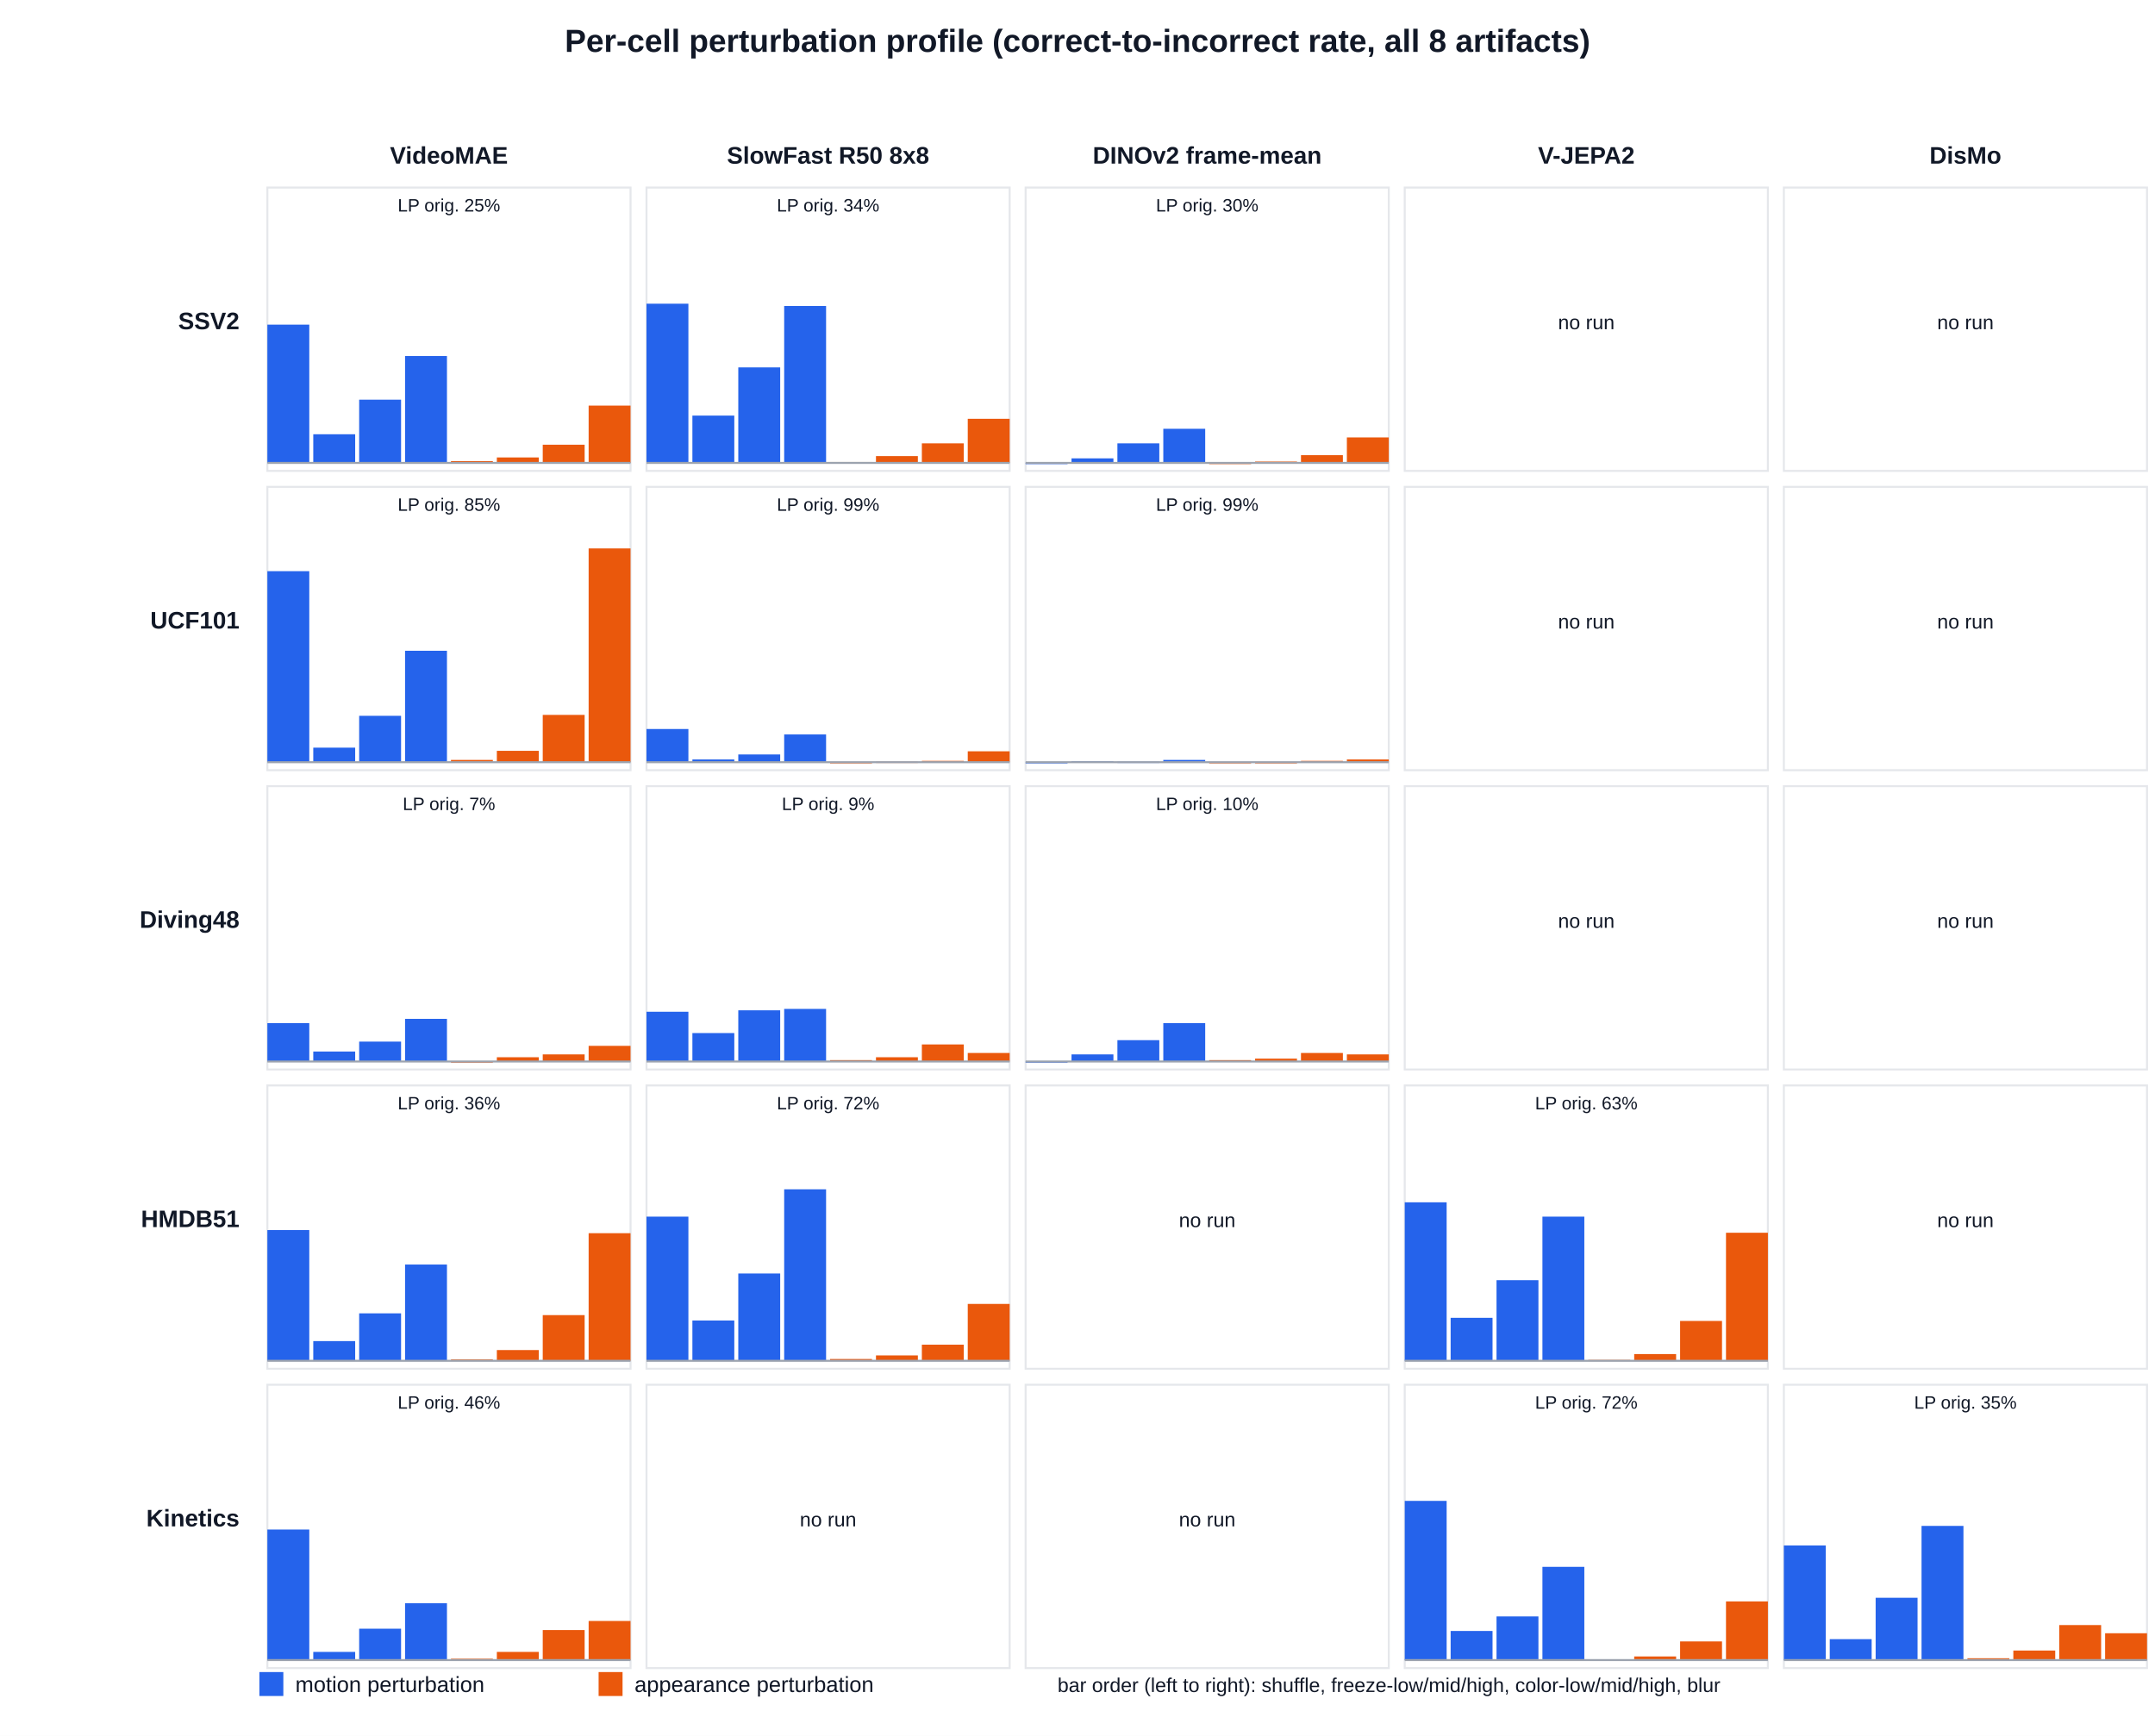
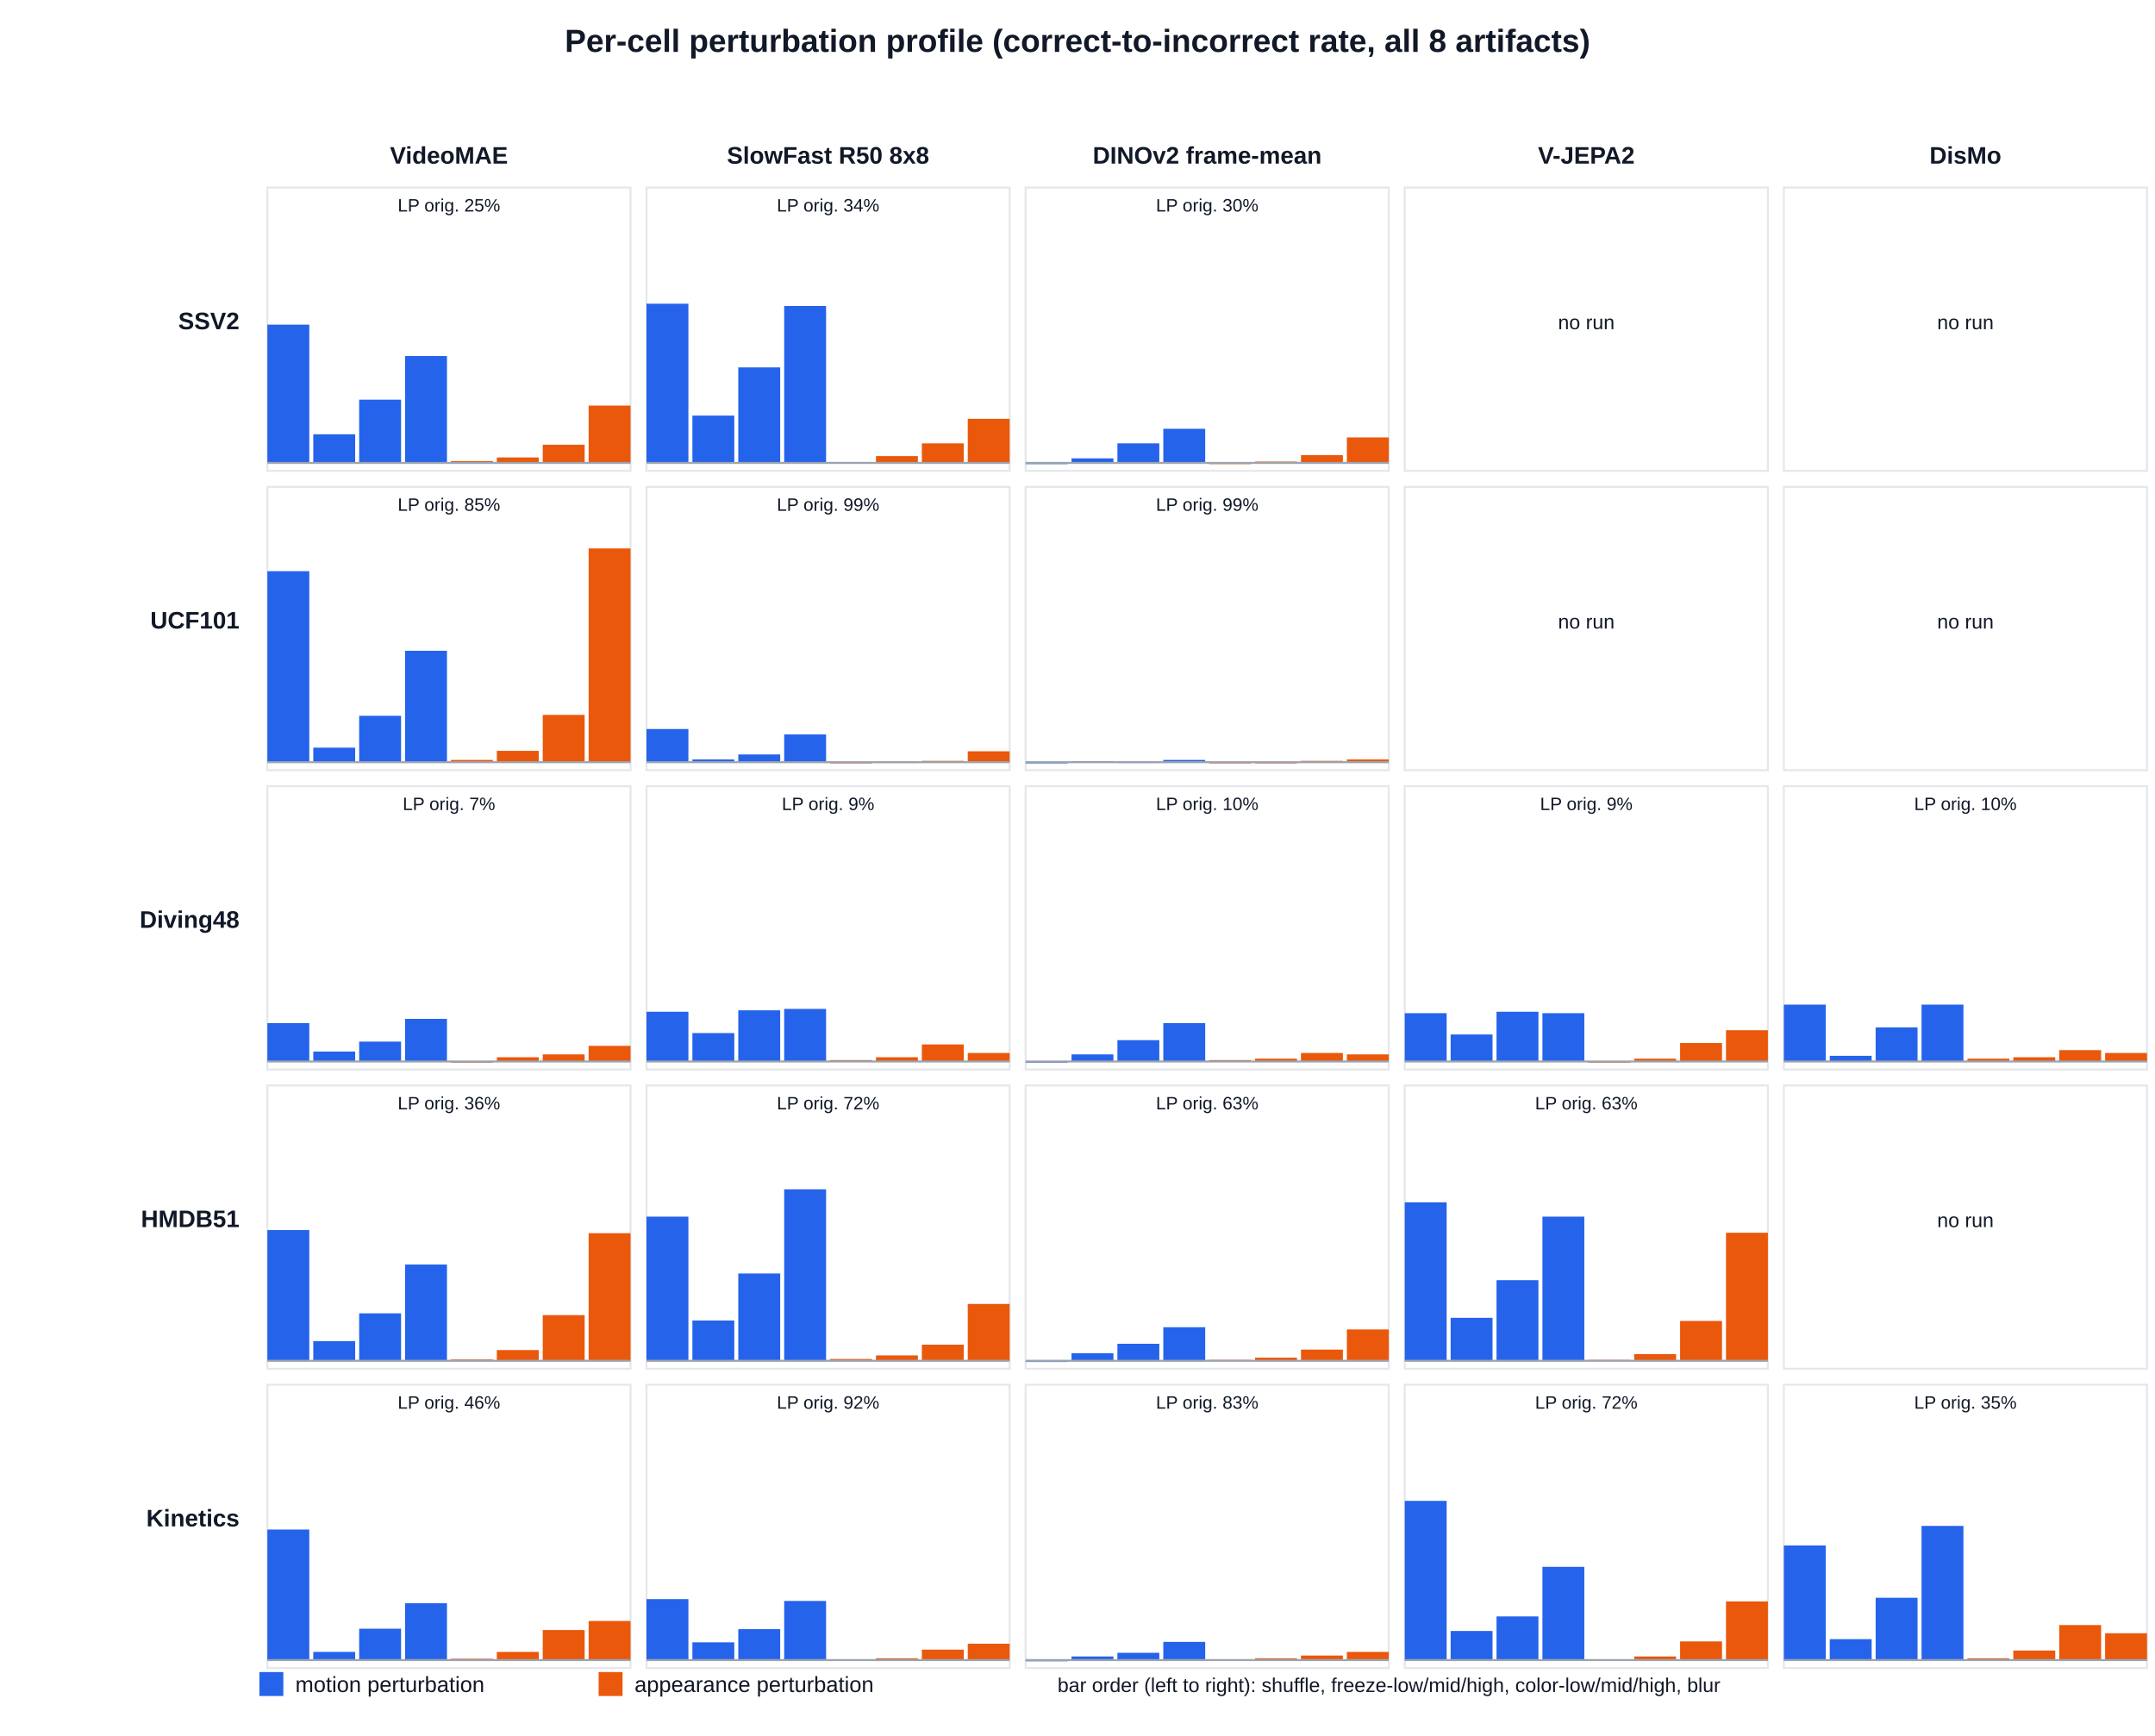
<svg xmlns="http://www.w3.org/2000/svg" width="1080" height="870" viewBox="0 0 1080 870">
  <rect width="100%" height="100%" fill="#ffffff" />
  <style>text { font-family: Arial, Helvetica, sans-serif; fill: #111827; }</style>
  <text x="540.00" y="26.00" font-size="16" font-weight="700" text-anchor="middle">Per-cell perturbation profile (correct-to-incorrect rate, all 8 artifacts)</text>
  <text x="225.00" y="82.00" font-size="12" font-weight="700" text-anchor="middle">VideoMAE</text>
  <text x="415.00" y="82.00" font-size="12" font-weight="700" text-anchor="middle">SlowFast R50 8x8</text>
  <text x="605.00" y="82.00" font-size="12" font-weight="700" text-anchor="middle">DINOv2 frame-mean</text>
  <text x="795.00" y="82.00" font-size="12" font-weight="700" text-anchor="middle">V-JEPA2</text>
  <text x="985.00" y="82.00" font-size="12" font-weight="700" text-anchor="middle">DisMo</text>
  <text x="120.00" y="165.00" font-size="12" font-weight="700" text-anchor="end">SSV2</text>
  <rect x="134" y="94" width="182" height="142" fill="none" stroke="#e5e7eb" stroke-width="1" />
  <text x="225.00" y="106.00" font-size="9" font-weight="400" text-anchor="middle">LP orig. 25%</text>
  <rect x="134.00" y="162.70" width="21.00" height="69.30" fill="#2563eb" />
  <rect x="157.00" y="217.64" width="21.00" height="14.36" fill="#2563eb" />
  <rect x="180.00" y="200.31" width="21.00" height="31.69" fill="#2563eb" />
  <rect x="203.00" y="178.43" width="21.00" height="53.57" fill="#2563eb" />
  <rect x="226.00" y="231.09" width="21.00" height="0.91" fill="#ea580c" />
  <rect x="249.00" y="229.26" width="21.00" height="2.74" fill="#ea580c" />
  <rect x="272.00" y="222.88" width="21.00" height="9.12" fill="#ea580c" />
  <rect x="295.00" y="203.28" width="21.00" height="28.72" fill="#ea580c" />
  <line x1="134" y1="232.00" x2="316" y2="232.00" stroke="#9ca3af" stroke-width="1" />
  <rect x="324" y="94" width="182" height="142" fill="none" stroke="#e5e7eb" stroke-width="1" />
  <text x="415.00" y="106.00" font-size="9" font-weight="400" text-anchor="middle">LP orig. 34%</text>
  <rect x="324.00" y="152.21" width="21.00" height="79.79" fill="#2563eb" />
  <rect x="347.00" y="208.29" width="21.00" height="23.71" fill="#2563eb" />
  <rect x="370.00" y="184.13" width="21.00" height="47.87" fill="#2563eb" />
  <rect x="393.00" y="153.35" width="21.00" height="78.65" fill="#2563eb" />
  <rect x="416.00" y="231.54" width="21.00" height="0.60" fill="#ea580c" />
  <rect x="439.00" y="228.58" width="21.00" height="3.42" fill="#ea580c" />
  <rect x="462.00" y="222.20" width="21.00" height="9.80" fill="#ea580c" />
  <rect x="485.00" y="209.89" width="21.00" height="22.11" fill="#ea580c" />
  <line x1="324" y1="232.00" x2="506" y2="232.00" stroke="#9ca3af" stroke-width="1" />
  <rect x="514" y="94" width="182" height="142" fill="none" stroke="#e5e7eb" stroke-width="1" />
  <text x="605.00" y="106.00" font-size="9" font-weight="400" text-anchor="middle">LP orig. 30%</text>
  <rect x="514.00" y="232.00" width="21.00" height="0.60" fill="#2563eb" />
  <rect x="537.00" y="229.72" width="21.00" height="2.28" fill="#2563eb" />
  <rect x="560.00" y="222.20" width="21.00" height="9.80" fill="#2563eb" />
  <rect x="583.00" y="214.90" width="21.00" height="17.10" fill="#2563eb" />
  <rect x="606.00" y="232.00" width="21.00" height="0.60" fill="#ea580c" />
  <rect x="629.00" y="231.32" width="21.00" height="0.68" fill="#ea580c" />
  <rect x="652.00" y="228.12" width="21.00" height="3.88" fill="#ea580c" />
  <rect x="675.00" y="219.23" width="21.00" height="12.77" fill="#ea580c" />
  <line x1="514" y1="232.00" x2="696" y2="232.00" stroke="#9ca3af" stroke-width="1" />
  <rect x="704" y="94" width="182" height="142" fill="none" stroke="#e5e7eb" stroke-width="1" />
  <text x="795.00" y="165.00" font-size="10" font-weight="400" text-anchor="middle">no run</text>
  <rect x="894" y="94" width="182" height="142" fill="none" stroke="#e5e7eb" stroke-width="1" />
  <text x="985.00" y="165.00" font-size="10" font-weight="400" text-anchor="middle">no run</text>
  <text x="120.00" y="315.00" font-size="12" font-weight="700" text-anchor="end">UCF101</text>
  <rect x="134" y="244" width="182" height="142" fill="none" stroke="#e5e7eb" stroke-width="1" />
  <text x="225.00" y="256.00" font-size="9" font-weight="400" text-anchor="middle">LP orig. 85%</text>
  <rect x="134.00" y="286.26" width="21.00" height="95.74" fill="#2563eb" />
  <rect x="157.00" y="374.71" width="21.00" height="7.29" fill="#2563eb" />
  <rect x="180.00" y="358.75" width="21.00" height="23.25" fill="#2563eb" />
  <rect x="203.00" y="326.15" width="21.00" height="55.85" fill="#2563eb" />
  <rect x="226.00" y="380.86" width="21.00" height="1.14" fill="#ea580c" />
  <rect x="249.00" y="376.30" width="21.00" height="5.70" fill="#ea580c" />
  <rect x="272.00" y="358.29" width="21.00" height="23.71" fill="#ea580c" />
  <rect x="295.00" y="274.86" width="21.00" height="107.14" fill="#ea580c" />
  <line x1="134" y1="382.00" x2="316" y2="382.00" stroke="#9ca3af" stroke-width="1" />
  <rect x="324" y="244" width="182" height="142" fill="none" stroke="#e5e7eb" stroke-width="1" />
  <text x="415.00" y="256.00" font-size="9" font-weight="400" text-anchor="middle">LP orig. 99%</text>
  <rect x="324.00" y="365.36" width="21.00" height="16.64" fill="#2563eb" />
  <rect x="347.00" y="380.63" width="21.00" height="1.37" fill="#2563eb" />
  <rect x="370.00" y="378.12" width="21.00" height="3.88" fill="#2563eb" />
  <rect x="393.00" y="368.09" width="21.00" height="13.91" fill="#2563eb" />
  <rect x="416.00" y="382.00" width="21.00" height="0.60" fill="#ea580c" />
  <rect x="439.00" y="381.77" width="21.00" height="0.60" fill="#ea580c" />
  <rect x="462.00" y="381.32" width="21.00" height="0.68" fill="#ea580c" />
  <rect x="485.00" y="376.53" width="21.00" height="5.47" fill="#ea580c" />
  <line x1="324" y1="382.00" x2="506" y2="382.00" stroke="#9ca3af" stroke-width="1" />
  <rect x="514" y="244" width="182" height="142" fill="none" stroke="#e5e7eb" stroke-width="1" />
  <text x="605.00" y="256.00" font-size="9" font-weight="400" text-anchor="middle">LP orig. 99%</text>
  <rect x="514.00" y="382.00" width="21.00" height="0.60" fill="#2563eb" />
  <rect x="537.00" y="381.54" width="21.00" height="0.60" fill="#2563eb" />
  <rect x="560.00" y="381.77" width="21.00" height="0.60" fill="#2563eb" />
  <rect x="583.00" y="380.86" width="21.00" height="1.14" fill="#2563eb" />
  <rect x="606.00" y="382.00" width="21.00" height="0.60" fill="#ea580c" />
  <rect x="629.00" y="382.00" width="21.00" height="0.60" fill="#ea580c" />
  <rect x="652.00" y="381.32" width="21.00" height="0.68" fill="#ea580c" />
  <rect x="675.00" y="380.63" width="21.00" height="1.37" fill="#ea580c" />
  <line x1="514" y1="382.00" x2="696" y2="382.00" stroke="#9ca3af" stroke-width="1" />
  <rect x="704" y="244" width="182" height="142" fill="none" stroke="#e5e7eb" stroke-width="1" />
  <text x="795.00" y="315.00" font-size="10" font-weight="400" text-anchor="middle">no run</text>
  <rect x="894" y="244" width="182" height="142" fill="none" stroke="#e5e7eb" stroke-width="1" />
  <text x="985.00" y="315.00" font-size="10" font-weight="400" text-anchor="middle">no run</text>
  <text x="120.00" y="465.00" font-size="12" font-weight="700" text-anchor="end">Diving48</text>
  <rect x="134" y="394" width="182" height="142" fill="none" stroke="#e5e7eb" stroke-width="1" />
  <text x="225.00" y="406.00" font-size="9" font-weight="400" text-anchor="middle">LP orig. 7%</text>
  <rect x="134.00" y="512.77" width="21.00" height="19.23" fill="#2563eb" />
  <rect x="157.00" y="527.01" width="21.00" height="4.99" fill="#2563eb" />
  <rect x="180.00" y="522.03" width="21.00" height="9.97" fill="#2563eb" />
  <rect x="203.00" y="510.63" width="21.00" height="21.37" fill="#2563eb" />
  <rect x="226.00" y="532.00" width="21.00" height="0.60" fill="#ea580c" />
  <rect x="249.00" y="529.86" width="21.00" height="2.14" fill="#ea580c" />
  <rect x="272.00" y="528.44" width="21.00" height="3.56" fill="#ea580c" />
  <rect x="295.00" y="524.16" width="21.00" height="7.84" fill="#ea580c" />
  <line x1="134" y1="532.00" x2="316" y2="532.00" stroke="#9ca3af" stroke-width="1" />
  <rect x="324" y="394" width="182" height="142" fill="none" stroke="#e5e7eb" stroke-width="1" />
  <text x="415.00" y="406.00" font-size="9" font-weight="400" text-anchor="middle">LP orig. 9%</text>
  <rect x="324.00" y="507.07" width="21.00" height="24.93" fill="#2563eb" />
  <rect x="347.00" y="517.75" width="21.00" height="14.25" fill="#2563eb" />
  <rect x="370.00" y="506.35" width="21.00" height="25.65" fill="#2563eb" />
  <rect x="393.00" y="505.64" width="21.00" height="26.36" fill="#2563eb" />
  <rect x="416.00" y="531.29" width="21.00" height="0.71" fill="#ea580c" />
  <rect x="439.00" y="529.86" width="21.00" height="2.14" fill="#ea580c" />
  <rect x="462.00" y="523.45" width="21.00" height="8.55" fill="#ea580c" />
  <rect x="485.00" y="527.73" width="21.00" height="4.27" fill="#ea580c" />
  <line x1="324" y1="532.00" x2="506" y2="532.00" stroke="#9ca3af" stroke-width="1" />
  <rect x="514" y="394" width="182" height="142" fill="none" stroke="#e5e7eb" stroke-width="1" />
  <text x="605.00" y="406.00" font-size="9" font-weight="400" text-anchor="middle">LP orig. 10%</text>
  <rect x="514.00" y="532.00" width="21.00" height="0.60" fill="#2563eb" />
  <rect x="537.00" y="528.44" width="21.00" height="3.56" fill="#2563eb" />
  <rect x="560.00" y="521.31" width="21.00" height="10.69" fill="#2563eb" />
  <rect x="583.00" y="512.77" width="21.00" height="19.23" fill="#2563eb" />
  <rect x="606.00" y="531.29" width="21.00" height="0.71" fill="#ea580c" />
  <rect x="629.00" y="530.58" width="21.00" height="1.42" fill="#ea580c" />
  <rect x="652.00" y="527.73" width="21.00" height="4.27" fill="#ea580c" />
  <rect x="675.00" y="528.44" width="21.00" height="3.56" fill="#ea580c" />
  <line x1="514" y1="532.00" x2="696" y2="532.00" stroke="#9ca3af" stroke-width="1" />
  <rect x="704" y="394" width="182" height="142" fill="none" stroke="#e5e7eb" stroke-width="1" />
-   <text x="795.00" y="465.00" font-size="10" font-weight="400" text-anchor="middle">no run</text>
+   <text x="795.00" y="406.00" font-size="9" font-weight="400" text-anchor="middle">LP orig. 9%</text>
+   <rect x="704.00" y="507.78" width="21.00" height="24.22" fill="#2563eb" />
+   <rect x="727.00" y="518.46" width="21.00" height="13.54" fill="#2563eb" />
+   <rect x="750.00" y="507.07" width="21.00" height="24.93" fill="#2563eb" />
+   <rect x="773.00" y="507.78" width="21.00" height="24.22" fill="#2563eb" />
+   <rect x="796.00" y="532.00" width="21.00" height="0.60" fill="#ea580c" />
+   <rect x="819.00" y="530.58" width="21.00" height="1.42" fill="#ea580c" />
+   <rect x="842.00" y="522.74" width="21.00" height="9.26" fill="#ea580c" />
+   <rect x="865.00" y="516.33" width="21.00" height="15.67" fill="#ea580c" />
+   <line x1="704" y1="532.00" x2="886" y2="532.00" stroke="#9ca3af" stroke-width="1" />
  <rect x="894" y="394" width="182" height="142" fill="none" stroke="#e5e7eb" stroke-width="1" />
-   <text x="985.00" y="465.00" font-size="10" font-weight="400" text-anchor="middle">no run</text>
+   <text x="985.00" y="406.00" font-size="9" font-weight="400" text-anchor="middle">LP orig. 10%</text>
+   <rect x="894.00" y="503.50" width="21.00" height="28.50" fill="#2563eb" />
+   <rect x="917.00" y="529.15" width="21.00" height="2.85" fill="#2563eb" />
+   <rect x="940.00" y="514.90" width="21.00" height="17.10" fill="#2563eb" />
+   <rect x="963.00" y="503.50" width="21.00" height="28.50" fill="#2563eb" />
+   <rect x="986.00" y="530.58" width="21.00" height="1.42" fill="#ea580c" />
+   <rect x="1009.00" y="529.86" width="21.00" height="2.14" fill="#ea580c" />
+   <rect x="1032.00" y="526.30" width="21.00" height="5.70" fill="#ea580c" />
+   <rect x="1055.00" y="527.73" width="21.00" height="4.27" fill="#ea580c" />
+   <line x1="894" y1="532.00" x2="1076" y2="532.00" stroke="#9ca3af" stroke-width="1" />
  <text x="120.00" y="615.00" font-size="12" font-weight="700" text-anchor="end">HMDB51</text>
  <rect x="134" y="544" width="182" height="142" fill="none" stroke="#e5e7eb" stroke-width="1" />
  <text x="225.00" y="556.00" font-size="9" font-weight="400" text-anchor="middle">LP orig. 36%</text>
  <rect x="134.00" y="616.48" width="21.00" height="65.52" fill="#2563eb" />
  <rect x="157.00" y="672.13" width="21.00" height="9.87" fill="#2563eb" />
  <rect x="180.00" y="658.22" width="21.00" height="23.78" fill="#2563eb" />
  <rect x="203.00" y="633.76" width="21.00" height="48.24" fill="#2563eb" />
  <rect x="226.00" y="681.33" width="21.00" height="0.67" fill="#ea580c" />
  <rect x="249.00" y="676.62" width="21.00" height="5.38" fill="#ea580c" />
  <rect x="272.00" y="659.11" width="21.00" height="22.89" fill="#ea580c" />
  <rect x="295.00" y="618.05" width="21.00" height="63.95" fill="#ea580c" />
  <line x1="134" y1="682.00" x2="316" y2="682.00" stroke="#9ca3af" stroke-width="1" />
  <rect x="324" y="544" width="182" height="142" fill="none" stroke="#e5e7eb" stroke-width="1" />
  <text x="415.00" y="556.00" font-size="9" font-weight="400" text-anchor="middle">LP orig. 72%</text>
  <rect x="324.00" y="609.75" width="21.00" height="72.25" fill="#2563eb" />
  <rect x="347.00" y="661.81" width="21.00" height="20.19" fill="#2563eb" />
  <rect x="370.00" y="638.25" width="21.00" height="43.75" fill="#2563eb" />
  <rect x="393.00" y="596.06" width="21.00" height="85.94" fill="#2563eb" />
  <rect x="416.00" y="681.10" width="21.00" height="0.90" fill="#ea580c" />
  <rect x="439.00" y="679.31" width="21.00" height="2.69" fill="#ea580c" />
  <rect x="462.00" y="673.92" width="21.00" height="8.08" fill="#ea580c" />
  <rect x="485.00" y="653.50" width="21.00" height="28.50" fill="#ea580c" />
  <line x1="324" y1="682.00" x2="506" y2="682.00" stroke="#9ca3af" stroke-width="1" />
  <rect x="514" y="544" width="182" height="142" fill="none" stroke="#e5e7eb" stroke-width="1" />
-   <text x="605.00" y="615.00" font-size="10" font-weight="400" text-anchor="middle">no run</text>
+   <text x="605.00" y="556.00" font-size="9" font-weight="400" text-anchor="middle">LP orig. 63%</text>
+   <rect x="514.00" y="682.00" width="21.00" height="0.60" fill="#2563eb" />
+   <rect x="537.00" y="678.19" width="21.00" height="3.81" fill="#2563eb" />
+   <rect x="560.00" y="673.47" width="21.00" height="8.53" fill="#2563eb" />
+   <rect x="583.00" y="665.17" width="21.00" height="16.83" fill="#2563eb" />
+   <rect x="606.00" y="681.55" width="21.00" height="0.60" fill="#ea580c" />
+   <rect x="629.00" y="680.43" width="21.00" height="1.57" fill="#ea580c" />
+   <rect x="652.00" y="676.39" width="21.00" height="5.61" fill="#ea580c" />
+   <rect x="675.00" y="666.29" width="21.00" height="15.71" fill="#ea580c" />
+   <line x1="514" y1="682.00" x2="696" y2="682.00" stroke="#9ca3af" stroke-width="1" />
  <rect x="704" y="544" width="182" height="142" fill="none" stroke="#e5e7eb" stroke-width="1" />
  <text x="795.00" y="556.00" font-size="9" font-weight="400" text-anchor="middle">LP orig. 63%</text>
  <rect x="704.00" y="602.57" width="21.00" height="79.43" fill="#2563eb" />
  <rect x="727.00" y="660.46" width="21.00" height="21.54" fill="#2563eb" />
  <rect x="750.00" y="641.61" width="21.00" height="40.39" fill="#2563eb" />
  <rect x="773.00" y="609.75" width="21.00" height="72.25" fill="#2563eb" />
  <rect x="796.00" y="681.55" width="21.00" height="0.60" fill="#ea580c" />
  <rect x="819.00" y="678.63" width="21.00" height="3.37" fill="#ea580c" />
  <rect x="842.00" y="662.03" width="21.00" height="19.97" fill="#ea580c" />
  <rect x="865.00" y="617.83" width="21.00" height="64.17" fill="#ea580c" />
  <line x1="704" y1="682.00" x2="886" y2="682.00" stroke="#9ca3af" stroke-width="1" />
  <rect x="894" y="544" width="182" height="142" fill="none" stroke="#e5e7eb" stroke-width="1" />
  <text x="985.00" y="615.00" font-size="10" font-weight="400" text-anchor="middle">no run</text>
  <text x="120.00" y="765.00" font-size="12" font-weight="700" text-anchor="end">Kinetics</text>
  <rect x="134" y="694" width="182" height="142" fill="none" stroke="#e5e7eb" stroke-width="1" />
  <text x="225.00" y="706.00" font-size="9" font-weight="400" text-anchor="middle">LP orig. 46%</text>
  <rect x="134.00" y="766.57" width="21.00" height="65.43" fill="#2563eb" />
  <rect x="157.00" y="827.90" width="21.00" height="4.10" fill="#2563eb" />
  <rect x="180.00" y="816.27" width="21.00" height="15.73" fill="#2563eb" />
  <rect x="203.00" y="803.50" width="21.00" height="28.50" fill="#2563eb" />
  <rect x="226.00" y="831.32" width="21.00" height="0.68" fill="#ea580c" />
  <rect x="249.00" y="827.90" width="21.00" height="4.10" fill="#ea580c" />
  <rect x="272.00" y="816.95" width="21.00" height="15.05" fill="#ea580c" />
  <rect x="295.00" y="812.40" width="21.00" height="19.60" fill="#ea580c" />
  <line x1="134" y1="832.00" x2="316" y2="832.00" stroke="#9ca3af" stroke-width="1" />
  <rect x="324" y="694" width="182" height="142" fill="none" stroke="#e5e7eb" stroke-width="1" />
-   <text x="415.00" y="765.00" font-size="10" font-weight="400" text-anchor="middle">no run</text>
+   <text x="415.00" y="706.00" font-size="9" font-weight="400" text-anchor="middle">LP orig. 92%</text>
+   <rect x="324.00" y="801.45" width="21.00" height="30.55" fill="#2563eb" />
+   <rect x="347.00" y="823.11" width="21.00" height="8.89" fill="#2563eb" />
+   <rect x="370.00" y="816.50" width="21.00" height="15.50" fill="#2563eb" />
+   <rect x="393.00" y="802.36" width="21.00" height="29.64" fill="#2563eb" />
+   <rect x="416.00" y="831.77" width="21.00" height="0.60" fill="#ea580c" />
+   <rect x="439.00" y="831.09" width="21.00" height="0.91" fill="#ea580c" />
+   <rect x="462.00" y="826.76" width="21.00" height="5.24" fill="#ea580c" />
+   <rect x="485.00" y="823.79" width="21.00" height="8.21" fill="#ea580c" />
+   <line x1="324" y1="832.00" x2="506" y2="832.00" stroke="#9ca3af" stroke-width="1" />
  <rect x="514" y="694" width="182" height="142" fill="none" stroke="#e5e7eb" stroke-width="1" />
-   <text x="605.00" y="765.00" font-size="10" font-weight="400" text-anchor="middle">no run</text>
+   <text x="605.00" y="706.00" font-size="9" font-weight="400" text-anchor="middle">LP orig. 83%</text>
+   <rect x="514.00" y="832.00" width="21.00" height="0.60" fill="#2563eb" />
+   <rect x="537.00" y="830.18" width="21.00" height="1.82" fill="#2563eb" />
+   <rect x="560.00" y="828.35" width="21.00" height="3.65" fill="#2563eb" />
+   <rect x="583.00" y="822.88" width="21.00" height="9.12" fill="#2563eb" />
+   <rect x="606.00" y="831.77" width="21.00" height="0.60" fill="#ea580c" />
+   <rect x="629.00" y="831.09" width="21.00" height="0.91" fill="#ea580c" />
+   <rect x="652.00" y="829.72" width="21.00" height="2.28" fill="#ea580c" />
+   <rect x="675.00" y="827.90" width="21.00" height="4.10" fill="#ea580c" />
+   <line x1="514" y1="832.00" x2="696" y2="832.00" stroke="#9ca3af" stroke-width="1" />
  <rect x="704" y="694" width="182" height="142" fill="none" stroke="#e5e7eb" stroke-width="1" />
  <text x="795.00" y="706.00" font-size="9" font-weight="400" text-anchor="middle">LP orig. 72%</text>
  <rect x="704.00" y="752.21" width="21.00" height="79.79" fill="#2563eb" />
  <rect x="727.00" y="817.41" width="21.00" height="14.59" fill="#2563eb" />
  <rect x="750.00" y="810.12" width="21.00" height="21.88" fill="#2563eb" />
  <rect x="773.00" y="785.27" width="21.00" height="46.73" fill="#2563eb" />
  <rect x="796.00" y="831.77" width="21.00" height="0.60" fill="#ea580c" />
  <rect x="819.00" y="830.18" width="21.00" height="1.82" fill="#ea580c" />
  <rect x="842.00" y="822.65" width="21.00" height="9.35" fill="#ea580c" />
  <rect x="865.00" y="802.59" width="21.00" height="29.41" fill="#ea580c" />
  <line x1="704" y1="832.00" x2="886" y2="832.00" stroke="#9ca3af" stroke-width="1" />
  <rect x="894" y="694" width="182" height="142" fill="none" stroke="#e5e7eb" stroke-width="1" />
  <text x="985.00" y="706.00" font-size="9" font-weight="400" text-anchor="middle">LP orig. 35%</text>
  <rect x="894.00" y="774.55" width="21.00" height="57.45" fill="#2563eb" />
  <rect x="917.00" y="821.51" width="21.00" height="10.49" fill="#2563eb" />
  <rect x="940.00" y="800.77" width="21.00" height="31.23" fill="#2563eb" />
  <rect x="963.00" y="764.75" width="21.00" height="67.25" fill="#2563eb" />
  <rect x="986.00" y="831.09" width="21.00" height="0.91" fill="#ea580c" />
  <rect x="1009.00" y="827.21" width="21.00" height="4.79" fill="#ea580c" />
  <rect x="1032.00" y="814.45" width="21.00" height="17.55" fill="#ea580c" />
  <rect x="1055.00" y="818.55" width="21.00" height="13.45" fill="#ea580c" />
  <line x1="894" y1="832.00" x2="1076" y2="832.00" stroke="#9ca3af" stroke-width="1" />
  <rect x="130" y="838" width="12" height="12" fill="#2563eb" />
  <text x="148.00" y="848.00" font-size="11" font-weight="400" text-anchor="start">motion perturbation</text>
  <rect x="300" y="838" width="12" height="12" fill="#ea580c" />
  <text x="318.00" y="848.00" font-size="11" font-weight="400" text-anchor="start">appearance perturbation</text>
  <text x="530.00" y="848.00" font-size="10" font-weight="400" text-anchor="start">bar order (left to right): shuffle, freeze-low/mid/high, color-low/mid/high, blur</text>
</svg>
